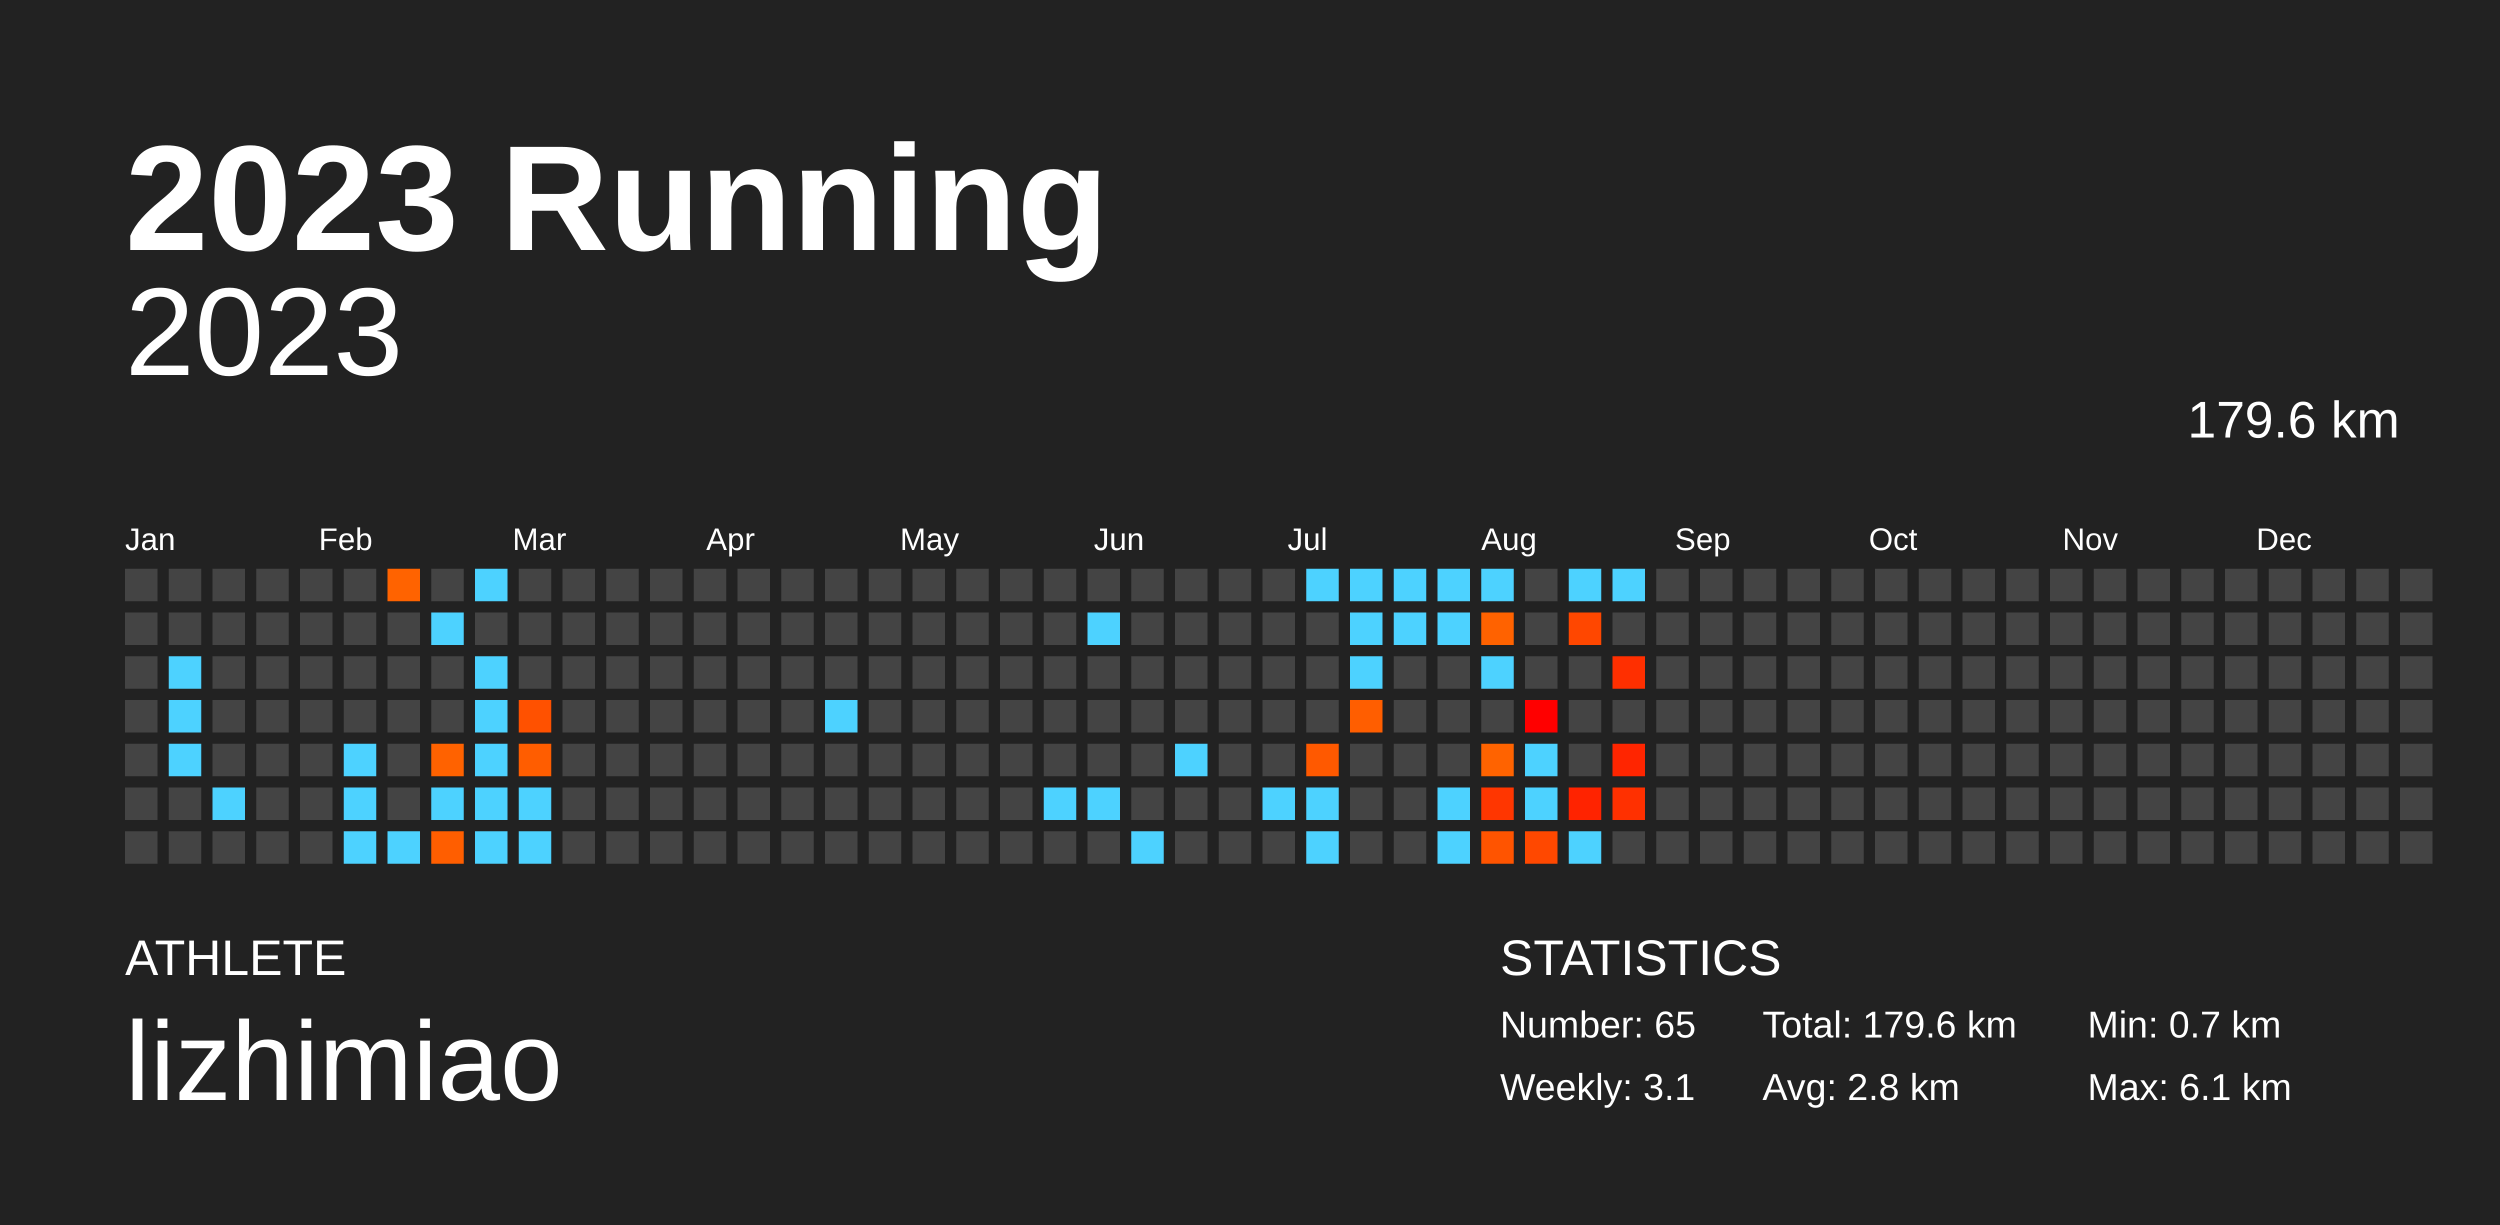
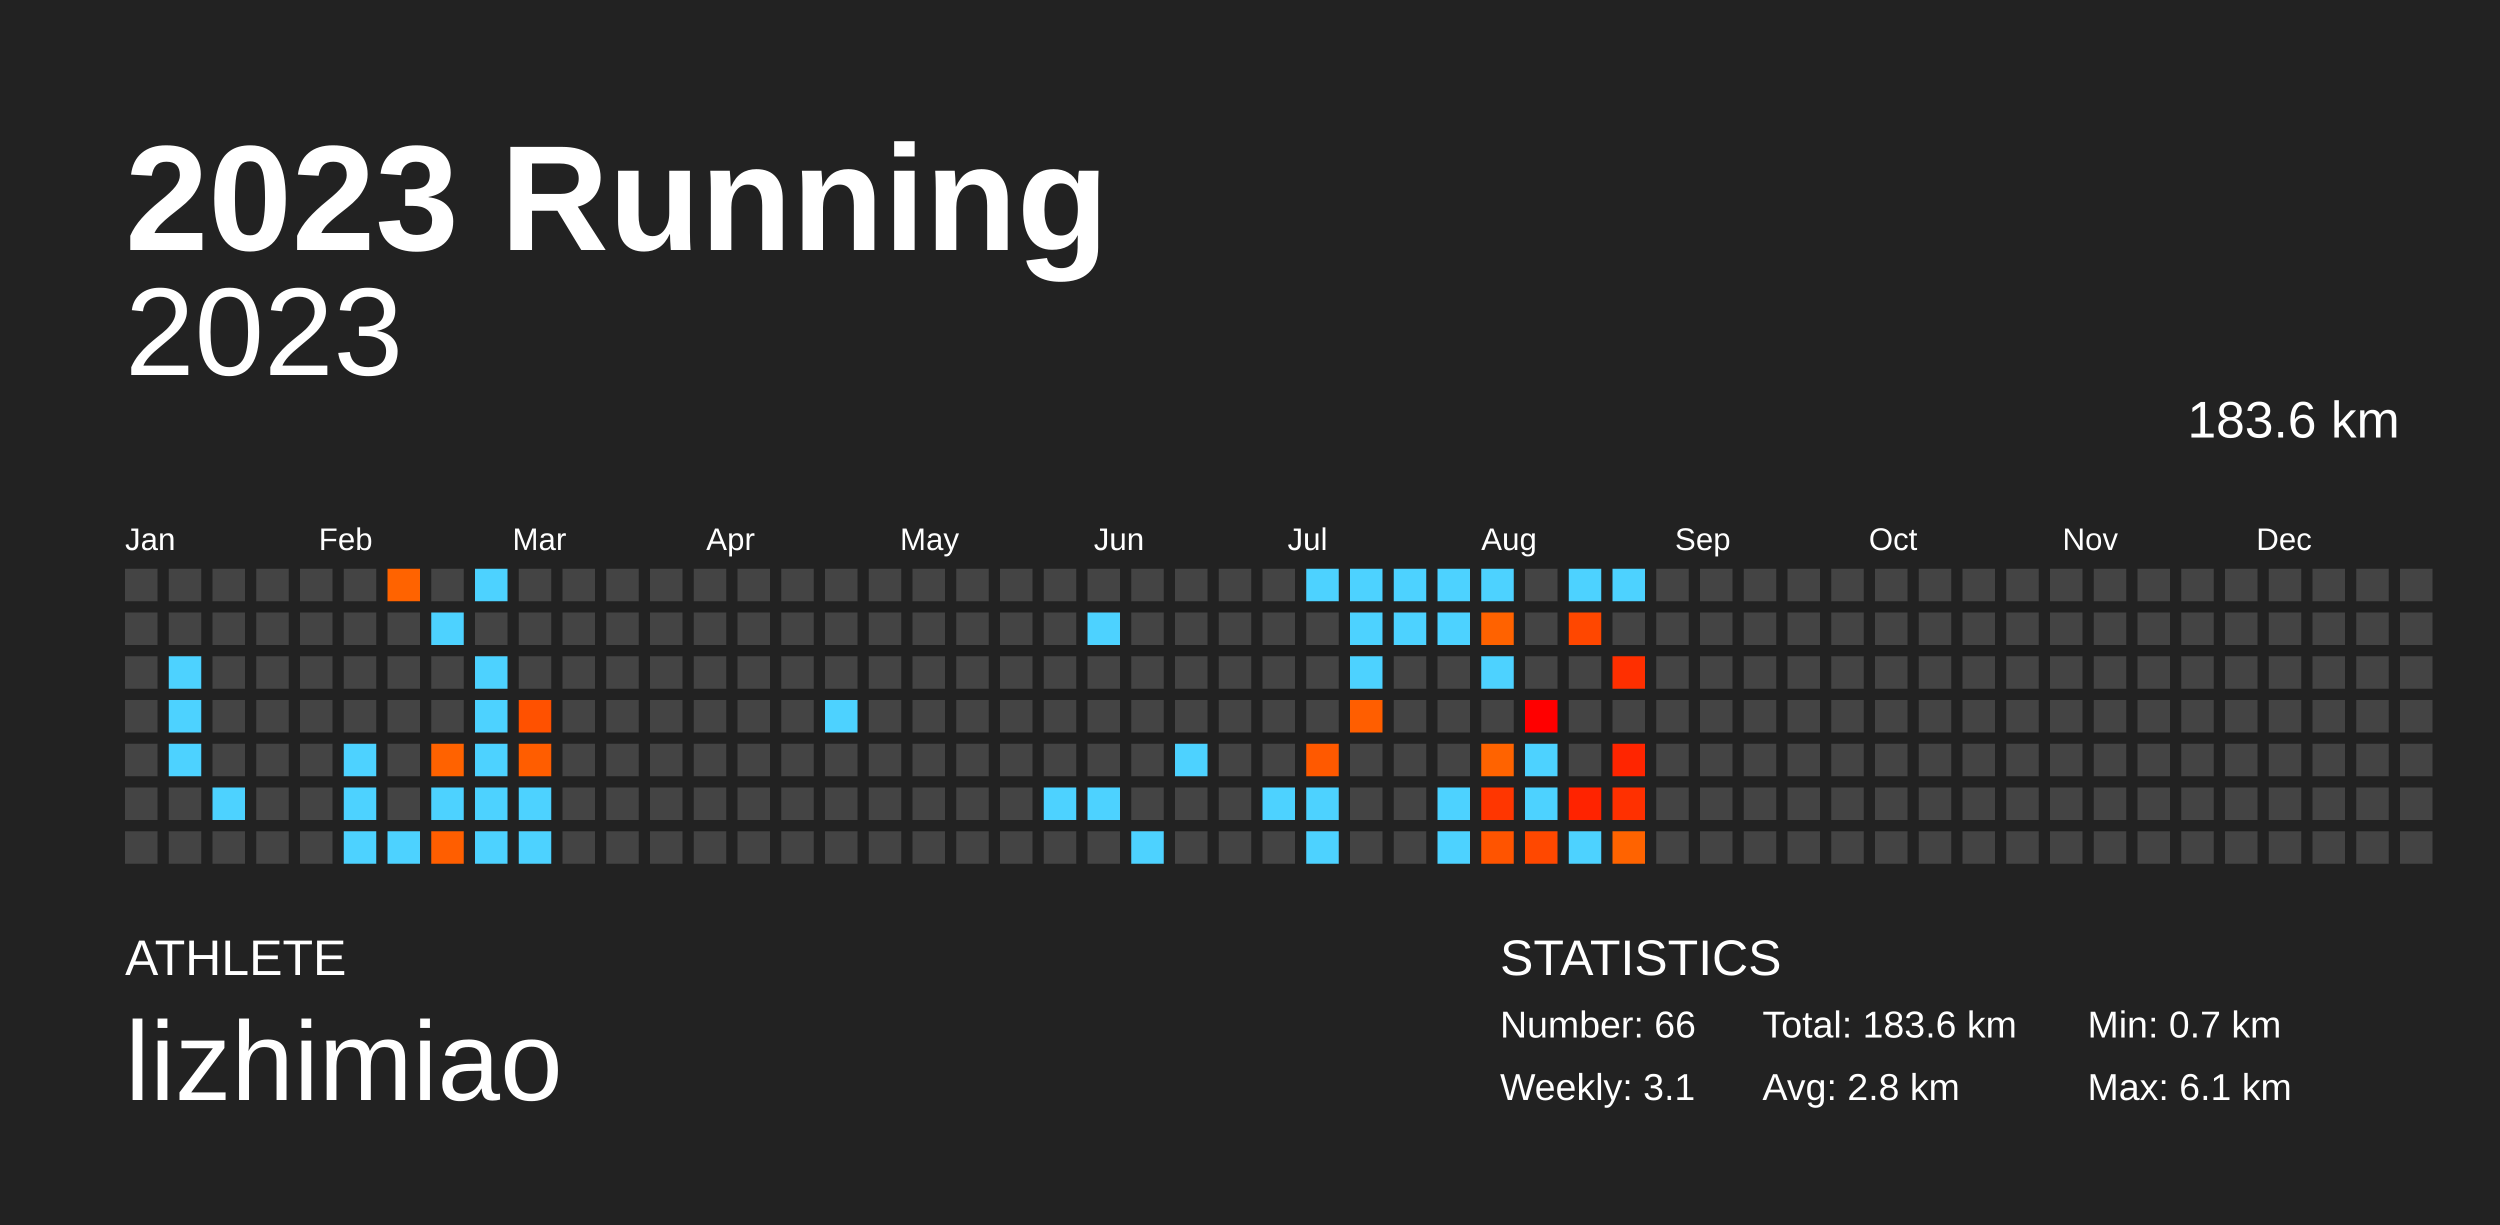
<svg xmlns="http://www.w3.org/2000/svg" baseProfile="full" height="98mm" version="1.1" viewBox="0,0,200,98" width="200mm">
  <defs />
  <rect fill="#222222" height="98" width="200" x="0" y="0" />
  <text fill="#FFFFFF" style="font-size:12px; font-family:Arial; font-weight:bold;" x="10" y="20">2023 Running</text>
  <text fill="#FFFFFF" style="font-size:4px; font-family:Arial" x="10" y="78">ATHLETE</text>
  <text fill="#FFFFFF" style="font-size:9px; font-family:Arial" x="10" y="88">lizhimiao</text>
  <text fill="#FFFFFF" style="font-size:4px; font-family:Arial" x="120" y="78">STATISTICS</text>
-   <text fill="#FFFFFF" style="font-size:3px; font-family:Arial" x="120" y="83">Number: 65</text>
+   <text fill="#FFFFFF" style="font-size:3px; font-family:Arial" x="120" y="83">Number: 66</text>
  <text fill="#FFFFFF" style="font-size:3px; font-family:Arial" x="120" y="88">Weekly: 3.1</text>
-   <text fill="#FFFFFF" style="font-size:3px; font-family:Arial" x="141" y="83">Total: 179.6 km</text>
+   <text fill="#FFFFFF" style="font-size:3px; font-family:Arial" x="141" y="83">Total: 183.6 km</text>
  <text fill="#FFFFFF" style="font-size:3px; font-family:Arial" x="141" y="88">Avg: 2.8 km</text>
  <text fill="#FFFFFF" style="font-size:3px; font-family:Arial" x="167" y="83">Min: 0.7 km</text>
  <text fill="#FFFFFF" style="font-size:3px; font-family:Arial" x="167" y="88">Max: 6.1 km</text>
  <text alignment-baseline="hanging" fill="#FFFFFF" style="font-size:10.0px; font-family:Arial;" x="10" y="30">2023</text>
-   <text alignment-baseline="hanging" fill="#FFFFFF" style="font-size:4.125px; font-family:Arial;" x="175" y="35">179.6 km</text>
+   <text alignment-baseline="hanging" fill="#FFFFFF" style="font-size:4.125px; font-family:Arial;" x="175" y="35">183.6 km</text>
  <text fill="#FFFFFF" style="font-size:2.5px; font-family:Arial" x="10.0" y="44">Jan</text>
  <text fill="#FFFFFF" style="font-size:2.5px; font-family:Arial" x="25.5" y="44">Feb</text>
  <text fill="#FFFFFF" style="font-size:2.5px; font-family:Arial" x="41.0" y="44">Mar</text>
  <text fill="#FFFFFF" style="font-size:2.5px; font-family:Arial" x="56.5" y="44">Apr</text>
  <text fill="#FFFFFF" style="font-size:2.5px; font-family:Arial" x="72.0" y="44">May</text>
  <text fill="#FFFFFF" style="font-size:2.5px; font-family:Arial" x="87.5" y="44">Jun</text>
  <text fill="#FFFFFF" style="font-size:2.5px; font-family:Arial" x="103.0" y="44">Jul</text>
  <text fill="#FFFFFF" style="font-size:2.5px; font-family:Arial" x="118.5" y="44">Aug</text>
  <text fill="#FFFFFF" style="font-size:2.5px; font-family:Arial" x="134.0" y="44">Sep</text>
  <text fill="#FFFFFF" style="font-size:2.5px; font-family:Arial" x="149.5" y="44">Oct</text>
  <text fill="#FFFFFF" style="font-size:2.5px; font-family:Arial" x="165.0" y="44">Nov</text>
  <text fill="#FFFFFF" style="font-size:2.5px; font-family:Arial" x="180.5" y="44">Dec</text>
  <rect fill="#444444" height="2.6" width="2.6" x="10.0" y="45.5" />
  <rect fill="#444444" height="2.6" width="2.6" x="10.0" y="49.0" />
  <rect fill="#444444" height="2.6" width="2.6" x="10.0" y="52.5" />
  <rect fill="#444444" height="2.6" width="2.6" x="10.0" y="56.0" />
  <rect fill="#444444" height="2.6" width="2.6" x="10.0" y="59.5" />
  <rect fill="#444444" height="2.6" width="2.6" x="10.0" y="63.0" />
  <rect fill="#444444" height="2.6" width="2.6" x="10.0" y="66.5" />
  <rect fill="#444444" height="2.6" width="2.6" x="13.5" y="45.5" />
  <rect fill="#444444" height="2.6" width="2.6" x="13.5" y="49.0" />
  <rect fill="#4dd2ff" height="2.6" width="2.6" x="13.5" y="52.5" />
  <rect fill="#4dd2ff" height="2.6" width="2.6" x="13.5" y="56.0" />
  <rect fill="#4dd2ff" height="2.6" width="2.6" x="13.5" y="59.5" />
  <rect fill="#444444" height="2.6" width="2.6" x="13.5" y="63.0" />
  <rect fill="#444444" height="2.6" width="2.6" x="13.5" y="66.5" />
  <rect fill="#444444" height="2.6" width="2.6" x="17.0" y="45.5" />
  <rect fill="#444444" height="2.6" width="2.6" x="17.0" y="49.0" />
  <rect fill="#444444" height="2.6" width="2.6" x="17.0" y="52.5" />
  <rect fill="#444444" height="2.6" width="2.6" x="17.0" y="56.0" />
  <rect fill="#444444" height="2.6" width="2.6" x="17.0" y="59.5" />
  <rect fill="#4dd2ff" height="2.6" width="2.6" x="17.0" y="63.0" />
  <rect fill="#444444" height="2.6" width="2.6" x="17.0" y="66.5" />
  <rect fill="#444444" height="2.6" width="2.6" x="20.5" y="45.5" />
  <rect fill="#444444" height="2.6" width="2.6" x="20.5" y="49.0" />
  <rect fill="#444444" height="2.6" width="2.6" x="20.5" y="52.5" />
  <rect fill="#444444" height="2.6" width="2.6" x="20.5" y="56.0" />
  <rect fill="#444444" height="2.6" width="2.6" x="20.5" y="59.5" />
  <rect fill="#444444" height="2.6" width="2.6" x="20.5" y="63.0" />
  <rect fill="#444444" height="2.6" width="2.6" x="20.5" y="66.5" />
  <rect fill="#444444" height="2.6" width="2.6" x="24.0" y="45.5" />
  <rect fill="#444444" height="2.6" width="2.6" x="24.0" y="49.0" />
  <rect fill="#444444" height="2.6" width="2.6" x="24.0" y="52.5" />
  <rect fill="#444444" height="2.6" width="2.6" x="24.0" y="56.0" />
  <rect fill="#444444" height="2.6" width="2.6" x="24.0" y="59.5" />
  <rect fill="#444444" height="2.6" width="2.6" x="24.0" y="63.0" />
  <rect fill="#444444" height="2.6" width="2.6" x="24.0" y="66.5" />
  <rect fill="#444444" height="2.6" width="2.6" x="27.5" y="45.5" />
  <rect fill="#444444" height="2.6" width="2.6" x="27.5" y="49.0" />
  <rect fill="#444444" height="2.6" width="2.6" x="27.5" y="52.5" />
  <rect fill="#444444" height="2.6" width="2.6" x="27.5" y="56.0" />
  <rect fill="#4dd2ff" height="2.6" width="2.6" x="27.5" y="59.5" />
  <rect fill="#4dd2ff" height="2.6" width="2.6" x="27.5" y="63.0" />
  <rect fill="#4dd2ff" height="2.6" width="2.6" x="27.5" y="66.5" />
  <rect fill="#ff6300" height="2.6" width="2.6" x="31.0" y="45.5" />
  <rect fill="#444444" height="2.6" width="2.6" x="31.0" y="49.0" />
  <rect fill="#444444" height="2.6" width="2.6" x="31.0" y="52.5" />
  <rect fill="#444444" height="2.6" width="2.6" x="31.0" y="56.0" />
  <rect fill="#444444" height="2.6" width="2.6" x="31.0" y="59.5" />
  <rect fill="#444444" height="2.6" width="2.6" x="31.0" y="63.0" />
  <rect fill="#4dd2ff" height="2.6" width="2.6" x="31.0" y="66.5" />
  <rect fill="#444444" height="2.6" width="2.6" x="34.5" y="45.5" />
  <rect fill="#4dd2ff" height="2.6" width="2.6" x="34.5" y="49.0" />
  <rect fill="#444444" height="2.6" width="2.6" x="34.5" y="52.5" />
  <rect fill="#444444" height="2.6" width="2.6" x="34.5" y="56.0" />
  <rect fill="#ff6200" height="2.6" width="2.6" x="34.5" y="59.5" />
  <rect fill="#4dd2ff" height="2.6" width="2.6" x="34.5" y="63.0" />
  <rect fill="#ff5e00" height="2.6" width="2.6" x="34.5" y="66.5" />
  <rect fill="#4dd2ff" height="2.6" width="2.6" x="38.0" y="45.5" />
  <rect fill="#444444" height="2.6" width="2.6" x="38.0" y="49.0" />
  <rect fill="#4dd2ff" height="2.6" width="2.6" x="38.0" y="52.5" />
  <rect fill="#4dd2ff" height="2.6" width="2.6" x="38.0" y="56.0" />
  <rect fill="#4dd2ff" height="2.6" width="2.6" x="38.0" y="59.5" />
  <rect fill="#4dd2ff" height="2.6" width="2.6" x="38.0" y="63.0" />
  <rect fill="#4dd2ff" height="2.6" width="2.6" x="38.0" y="66.5" />
  <rect fill="#444444" height="2.6" width="2.6" x="41.5" y="45.5" />
  <rect fill="#444444" height="2.6" width="2.6" x="41.5" y="49.0" />
  <rect fill="#444444" height="2.6" width="2.6" x="41.5" y="52.5" />
  <rect fill="#ff5100" height="2.6" width="2.6" x="41.5" y="56.0" />
  <rect fill="#ff5d00" height="2.6" width="2.6" x="41.5" y="59.5" />
  <rect fill="#4dd2ff" height="2.6" width="2.6" x="41.5" y="63.0" />
  <rect fill="#4dd2ff" height="2.6" width="2.6" x="41.5" y="66.5" />
  <rect fill="#444444" height="2.6" width="2.6" x="45.0" y="45.5" />
  <rect fill="#444444" height="2.6" width="2.6" x="45.0" y="49.0" />
  <rect fill="#444444" height="2.6" width="2.6" x="45.0" y="52.5" />
  <rect fill="#444444" height="2.6" width="2.6" x="45.0" y="56.0" />
  <rect fill="#444444" height="2.6" width="2.6" x="45.0" y="59.5" />
  <rect fill="#444444" height="2.6" width="2.6" x="45.0" y="63.0" />
  <rect fill="#444444" height="2.6" width="2.6" x="45.0" y="66.5" />
  <rect fill="#444444" height="2.6" width="2.6" x="48.5" y="45.5" />
  <rect fill="#444444" height="2.6" width="2.6" x="48.5" y="49.0" />
  <rect fill="#444444" height="2.6" width="2.6" x="48.5" y="52.5" />
  <rect fill="#444444" height="2.6" width="2.6" x="48.5" y="56.0" />
  <rect fill="#444444" height="2.6" width="2.6" x="48.5" y="59.5" />
  <rect fill="#444444" height="2.6" width="2.6" x="48.5" y="63.0" />
  <rect fill="#444444" height="2.6" width="2.6" x="48.5" y="66.5" />
  <rect fill="#444444" height="2.6" width="2.6" x="52.0" y="45.5" />
  <rect fill="#444444" height="2.6" width="2.6" x="52.0" y="49.0" />
  <rect fill="#444444" height="2.6" width="2.6" x="52.0" y="52.5" />
  <rect fill="#444444" height="2.6" width="2.6" x="52.0" y="56.0" />
  <rect fill="#444444" height="2.6" width="2.6" x="52.0" y="59.5" />
  <rect fill="#444444" height="2.6" width="2.6" x="52.0" y="63.0" />
  <rect fill="#444444" height="2.6" width="2.6" x="52.0" y="66.5" />
  <rect fill="#444444" height="2.6" width="2.6" x="55.5" y="45.5" />
  <rect fill="#444444" height="2.6" width="2.6" x="55.5" y="49.0" />
  <rect fill="#444444" height="2.6" width="2.6" x="55.5" y="52.5" />
  <rect fill="#444444" height="2.6" width="2.6" x="55.5" y="56.0" />
  <rect fill="#444444" height="2.6" width="2.6" x="55.5" y="59.5" />
  <rect fill="#444444" height="2.6" width="2.6" x="55.5" y="63.0" />
  <rect fill="#444444" height="2.6" width="2.6" x="55.5" y="66.5" />
  <rect fill="#444444" height="2.6" width="2.6" x="59.0" y="45.5" />
  <rect fill="#444444" height="2.6" width="2.6" x="59.0" y="49.0" />
  <rect fill="#444444" height="2.6" width="2.6" x="59.0" y="52.5" />
  <rect fill="#444444" height="2.6" width="2.6" x="59.0" y="56.0" />
  <rect fill="#444444" height="2.6" width="2.6" x="59.0" y="59.5" />
  <rect fill="#444444" height="2.6" width="2.6" x="59.0" y="63.0" />
  <rect fill="#444444" height="2.6" width="2.6" x="59.0" y="66.5" />
  <rect fill="#444444" height="2.6" width="2.6" x="62.5" y="45.5" />
  <rect fill="#444444" height="2.6" width="2.6" x="62.5" y="49.0" />
  <rect fill="#444444" height="2.6" width="2.6" x="62.5" y="52.5" />
  <rect fill="#444444" height="2.6" width="2.6" x="62.5" y="56.0" />
  <rect fill="#444444" height="2.6" width="2.6" x="62.5" y="59.5" />
  <rect fill="#444444" height="2.6" width="2.6" x="62.5" y="63.0" />
  <rect fill="#444444" height="2.6" width="2.6" x="62.5" y="66.5" />
  <rect fill="#444444" height="2.6" width="2.6" x="66.0" y="45.5" />
  <rect fill="#444444" height="2.6" width="2.6" x="66.0" y="49.0" />
  <rect fill="#444444" height="2.6" width="2.6" x="66.0" y="52.5" />
  <rect fill="#4dd2ff" height="2.6" width="2.6" x="66.0" y="56.0" />
  <rect fill="#444444" height="2.6" width="2.6" x="66.0" y="59.5" />
  <rect fill="#444444" height="2.6" width="2.6" x="66.0" y="63.0" />
  <rect fill="#444444" height="2.6" width="2.6" x="66.0" y="66.5" />
  <rect fill="#444444" height="2.6" width="2.6" x="69.5" y="45.5" />
  <rect fill="#444444" height="2.6" width="2.6" x="69.5" y="49.0" />
  <rect fill="#444444" height="2.6" width="2.6" x="69.5" y="52.5" />
  <rect fill="#444444" height="2.6" width="2.6" x="69.5" y="56.0" />
  <rect fill="#444444" height="2.6" width="2.6" x="69.5" y="59.5" />
  <rect fill="#444444" height="2.6" width="2.6" x="69.5" y="63.0" />
  <rect fill="#444444" height="2.6" width="2.6" x="69.5" y="66.5" />
  <rect fill="#444444" height="2.6" width="2.6" x="73.0" y="45.5" />
  <rect fill="#444444" height="2.6" width="2.6" x="73.0" y="49.0" />
  <rect fill="#444444" height="2.6" width="2.6" x="73.0" y="52.5" />
  <rect fill="#444444" height="2.6" width="2.6" x="73.0" y="56.0" />
  <rect fill="#444444" height="2.6" width="2.6" x="73.0" y="59.5" />
  <rect fill="#444444" height="2.6" width="2.6" x="73.0" y="63.0" />
  <rect fill="#444444" height="2.6" width="2.6" x="73.0" y="66.5" />
  <rect fill="#444444" height="2.6" width="2.6" x="76.5" y="45.5" />
  <rect fill="#444444" height="2.6" width="2.6" x="76.5" y="49.0" />
  <rect fill="#444444" height="2.6" width="2.6" x="76.5" y="52.5" />
  <rect fill="#444444" height="2.6" width="2.6" x="76.5" y="56.0" />
  <rect fill="#444444" height="2.6" width="2.6" x="76.5" y="59.5" />
  <rect fill="#444444" height="2.6" width="2.6" x="76.5" y="63.0" />
  <rect fill="#444444" height="2.6" width="2.6" x="76.5" y="66.5" />
  <rect fill="#444444" height="2.6" width="2.6" x="80.0" y="45.5" />
  <rect fill="#444444" height="2.6" width="2.6" x="80.0" y="49.0" />
  <rect fill="#444444" height="2.6" width="2.6" x="80.0" y="52.5" />
  <rect fill="#444444" height="2.6" width="2.6" x="80.0" y="56.0" />
  <rect fill="#444444" height="2.6" width="2.6" x="80.0" y="59.5" />
  <rect fill="#444444" height="2.6" width="2.6" x="80.0" y="63.0" />
  <rect fill="#444444" height="2.6" width="2.6" x="80.0" y="66.5" />
  <rect fill="#444444" height="2.6" width="2.6" x="83.5" y="45.5" />
  <rect fill="#444444" height="2.6" width="2.6" x="83.5" y="49.0" />
  <rect fill="#444444" height="2.6" width="2.6" x="83.5" y="52.5" />
  <rect fill="#444444" height="2.6" width="2.6" x="83.5" y="56.0" />
  <rect fill="#444444" height="2.6" width="2.6" x="83.5" y="59.5" />
  <rect fill="#4dd2ff" height="2.6" width="2.6" x="83.5" y="63.0" />
  <rect fill="#444444" height="2.6" width="2.6" x="83.5" y="66.5" />
  <rect fill="#444444" height="2.6" width="2.6" x="87.0" y="45.5" />
  <rect fill="#4dd2ff" height="2.6" width="2.6" x="87.0" y="49.0" />
  <rect fill="#444444" height="2.6" width="2.6" x="87.0" y="52.5" />
  <rect fill="#444444" height="2.6" width="2.6" x="87.0" y="56.0" />
  <rect fill="#444444" height="2.6" width="2.6" x="87.0" y="59.5" />
  <rect fill="#4dd2ff" height="2.6" width="2.6" x="87.0" y="63.0" />
  <rect fill="#444444" height="2.6" width="2.6" x="87.0" y="66.5" />
  <rect fill="#444444" height="2.6" width="2.6" x="90.5" y="45.5" />
  <rect fill="#444444" height="2.6" width="2.6" x="90.5" y="49.0" />
  <rect fill="#444444" height="2.6" width="2.6" x="90.5" y="52.5" />
  <rect fill="#444444" height="2.6" width="2.6" x="90.5" y="56.0" />
  <rect fill="#444444" height="2.6" width="2.6" x="90.5" y="59.5" />
  <rect fill="#444444" height="2.6" width="2.6" x="90.5" y="63.0" />
  <rect fill="#4dd2ff" height="2.6" width="2.6" x="90.5" y="66.5" />
  <rect fill="#444444" height="2.6" width="2.6" x="94.0" y="45.5" />
  <rect fill="#444444" height="2.6" width="2.6" x="94.0" y="49.0" />
  <rect fill="#444444" height="2.6" width="2.6" x="94.0" y="52.5" />
  <rect fill="#444444" height="2.6" width="2.6" x="94.0" y="56.0" />
  <rect fill="#4dd2ff" height="2.6" width="2.6" x="94.0" y="59.5" />
  <rect fill="#444444" height="2.6" width="2.6" x="94.0" y="63.0" />
  <rect fill="#444444" height="2.6" width="2.6" x="94.0" y="66.5" />
  <rect fill="#444444" height="2.6" width="2.6" x="97.5" y="45.5" />
  <rect fill="#444444" height="2.6" width="2.6" x="97.5" y="49.0" />
  <rect fill="#444444" height="2.6" width="2.6" x="97.5" y="52.5" />
  <rect fill="#444444" height="2.6" width="2.6" x="97.5" y="56.0" />
  <rect fill="#444444" height="2.6" width="2.6" x="97.5" y="59.5" />
  <rect fill="#444444" height="2.6" width="2.6" x="97.5" y="63.0" />
  <rect fill="#444444" height="2.6" width="2.6" x="97.5" y="66.5" />
  <rect fill="#444444" height="2.6" width="2.6" x="101.0" y="45.5" />
  <rect fill="#444444" height="2.6" width="2.6" x="101.0" y="49.0" />
  <rect fill="#444444" height="2.6" width="2.6" x="101.0" y="52.5" />
  <rect fill="#444444" height="2.6" width="2.6" x="101.0" y="56.0" />
  <rect fill="#444444" height="2.6" width="2.6" x="101.0" y="59.5" />
  <rect fill="#4dd2ff" height="2.6" width="2.6" x="101.0" y="63.0" />
  <rect fill="#444444" height="2.6" width="2.6" x="101.0" y="66.5" />
  <rect fill="#4dd2ff" height="2.6" width="2.6" x="104.5" y="45.5" />
  <rect fill="#444444" height="2.6" width="2.6" x="104.5" y="49.0" />
  <rect fill="#444444" height="2.6" width="2.6" x="104.5" y="52.5" />
  <rect fill="#444444" height="2.6" width="2.6" x="104.5" y="56.0" />
  <rect fill="#ff5900" height="2.6" width="2.6" x="104.5" y="59.5" />
  <rect fill="#4dd2ff" height="2.6" width="2.6" x="104.5" y="63.0" />
  <rect fill="#4dd2ff" height="2.6" width="2.6" x="104.5" y="66.5" />
  <rect fill="#4dd2ff" height="2.6" width="2.6" x="108.0" y="45.5" />
  <rect fill="#4dd2ff" height="2.6" width="2.6" x="108.0" y="49.0" />
  <rect fill="#4dd2ff" height="2.6" width="2.6" x="108.0" y="52.5" />
  <rect fill="#ff5e00" height="2.6" width="2.6" x="108.0" y="56.0" />
  <rect fill="#444444" height="2.6" width="2.6" x="108.0" y="59.5" />
  <rect fill="#444444" height="2.6" width="2.6" x="108.0" y="63.0" />
  <rect fill="#444444" height="2.6" width="2.6" x="108.0" y="66.5" />
  <rect fill="#4dd2ff" height="2.6" width="2.6" x="111.5" y="45.5" />
  <rect fill="#4dd2ff" height="2.6" width="2.6" x="111.5" y="49.0" />
  <rect fill="#444444" height="2.6" width="2.6" x="111.5" y="52.5" />
  <rect fill="#444444" height="2.6" width="2.6" x="111.5" y="56.0" />
  <rect fill="#444444" height="2.6" width="2.6" x="111.5" y="59.5" />
  <rect fill="#444444" height="2.6" width="2.6" x="111.5" y="63.0" />
  <rect fill="#444444" height="2.6" width="2.6" x="111.5" y="66.5" />
  <rect fill="#4dd2ff" height="2.6" width="2.6" x="115.0" y="45.5" />
  <rect fill="#4dd2ff" height="2.6" width="2.6" x="115.0" y="49.0" />
  <rect fill="#444444" height="2.6" width="2.6" x="115.0" y="52.5" />
  <rect fill="#444444" height="2.6" width="2.6" x="115.0" y="56.0" />
  <rect fill="#444444" height="2.6" width="2.6" x="115.0" y="59.5" />
  <rect fill="#4dd2ff" height="2.6" width="2.6" x="115.0" y="63.0" />
  <rect fill="#4dd2ff" height="2.6" width="2.6" x="115.0" y="66.5" />
  <rect fill="#4dd2ff" height="2.6" width="2.6" x="118.5" y="45.5" />
  <rect fill="#ff6200" height="2.6" width="2.6" x="118.5" y="49.0" />
  <rect fill="#4dd2ff" height="2.6" width="2.6" x="118.5" y="52.5" />
  <rect fill="#444444" height="2.6" width="2.6" x="118.5" y="56.0" />
  <rect fill="#ff6300" height="2.6" width="2.6" x="118.5" y="59.5" />
  <rect fill="#ff3600" height="2.6" width="2.6" x="118.5" y="63.0" />
  <rect fill="#ff5400" height="2.6" width="2.6" x="118.5" y="66.5" />
  <rect fill="#444444" height="2.6" width="2.6" x="122.0" y="45.5" />
  <rect fill="#444444" height="2.6" width="2.6" x="122.0" y="49.0" />
  <rect fill="#444444" height="2.6" width="2.6" x="122.0" y="52.5" />
  <rect fill="#ff0000" height="2.6" width="2.6" x="122.0" y="56.0" />
  <rect fill="#4dd2ff" height="2.6" width="2.6" x="122.0" y="59.5" />
  <rect fill="#4dd2ff" height="2.6" width="2.6" x="122.0" y="63.0" />
  <rect fill="#ff4800" height="2.6" width="2.6" x="122.0" y="66.5" />
  <rect fill="#4dd2ff" height="2.6" width="2.6" x="125.5" y="45.5" />
  <rect fill="#ff4700" height="2.6" width="2.6" x="125.5" y="49.0" />
  <rect fill="#444444" height="2.6" width="2.6" x="125.5" y="52.5" />
  <rect fill="#444444" height="2.6" width="2.6" x="125.5" y="56.0" />
  <rect fill="#444444" height="2.6" width="2.6" x="125.5" y="59.5" />
  <rect fill="#ff2300" height="2.6" width="2.6" x="125.5" y="63.0" />
  <rect fill="#4dd2ff" height="2.6" width="2.6" x="125.5" y="66.5" />
  <rect fill="#4dd2ff" height="2.6" width="2.6" x="129.0" y="45.5" />
  <rect fill="#444444" height="2.6" width="2.6" x="129.0" y="49.0" />
  <rect fill="#ff2f00" height="2.6" width="2.6" x="129.0" y="52.5" />
  <rect fill="#444444" height="2.6" width="2.6" x="129.0" y="56.0" />
  <rect fill="#ff2500" height="2.6" width="2.6" x="129.0" y="59.5" />
  <rect fill="#ff3000" height="2.6" width="2.6" x="129.0" y="63.0" />
-   <rect fill="#444444" height="2.6" width="2.6" x="129.0" y="66.5" />
+   <rect fill="#ff6300" height="2.6" width="2.6" x="129.0" y="66.5" />
  <rect fill="#444444" height="2.6" width="2.6" x="132.5" y="45.5" />
  <rect fill="#444444" height="2.6" width="2.6" x="132.5" y="49.0" />
  <rect fill="#444444" height="2.6" width="2.6" x="132.5" y="52.5" />
  <rect fill="#444444" height="2.6" width="2.6" x="132.5" y="56.0" />
  <rect fill="#444444" height="2.6" width="2.6" x="132.5" y="59.5" />
  <rect fill="#444444" height="2.6" width="2.6" x="132.5" y="63.0" />
  <rect fill="#444444" height="2.6" width="2.6" x="132.5" y="66.5" />
  <rect fill="#444444" height="2.6" width="2.6" x="136.0" y="45.5" />
  <rect fill="#444444" height="2.6" width="2.6" x="136.0" y="49.0" />
  <rect fill="#444444" height="2.6" width="2.6" x="136.0" y="52.5" />
  <rect fill="#444444" height="2.6" width="2.6" x="136.0" y="56.0" />
  <rect fill="#444444" height="2.6" width="2.6" x="136.0" y="59.5" />
  <rect fill="#444444" height="2.6" width="2.6" x="136.0" y="63.0" />
  <rect fill="#444444" height="2.6" width="2.6" x="136.0" y="66.5" />
  <rect fill="#444444" height="2.6" width="2.6" x="139.5" y="45.5" />
  <rect fill="#444444" height="2.6" width="2.6" x="139.5" y="49.0" />
  <rect fill="#444444" height="2.6" width="2.6" x="139.5" y="52.5" />
  <rect fill="#444444" height="2.6" width="2.6" x="139.5" y="56.0" />
  <rect fill="#444444" height="2.6" width="2.6" x="139.5" y="59.5" />
  <rect fill="#444444" height="2.6" width="2.6" x="139.5" y="63.0" />
  <rect fill="#444444" height="2.6" width="2.6" x="139.5" y="66.5" />
  <rect fill="#444444" height="2.6" width="2.6" x="143.0" y="45.5" />
  <rect fill="#444444" height="2.6" width="2.6" x="143.0" y="49.0" />
  <rect fill="#444444" height="2.6" width="2.6" x="143.0" y="52.5" />
  <rect fill="#444444" height="2.6" width="2.6" x="143.0" y="56.0" />
  <rect fill="#444444" height="2.6" width="2.6" x="143.0" y="59.5" />
  <rect fill="#444444" height="2.6" width="2.6" x="143.0" y="63.0" />
  <rect fill="#444444" height="2.6" width="2.6" x="143.0" y="66.5" />
  <rect fill="#444444" height="2.6" width="2.6" x="146.5" y="45.5" />
  <rect fill="#444444" height="2.6" width="2.6" x="146.5" y="49.0" />
  <rect fill="#444444" height="2.6" width="2.6" x="146.5" y="52.5" />
  <rect fill="#444444" height="2.6" width="2.6" x="146.5" y="56.0" />
  <rect fill="#444444" height="2.6" width="2.6" x="146.5" y="59.5" />
  <rect fill="#444444" height="2.6" width="2.6" x="146.5" y="63.0" />
  <rect fill="#444444" height="2.6" width="2.6" x="146.5" y="66.5" />
  <rect fill="#444444" height="2.6" width="2.6" x="150.0" y="45.5" />
  <rect fill="#444444" height="2.6" width="2.6" x="150.0" y="49.0" />
  <rect fill="#444444" height="2.6" width="2.6" x="150.0" y="52.5" />
  <rect fill="#444444" height="2.6" width="2.6" x="150.0" y="56.0" />
  <rect fill="#444444" height="2.6" width="2.6" x="150.0" y="59.5" />
  <rect fill="#444444" height="2.6" width="2.6" x="150.0" y="63.0" />
  <rect fill="#444444" height="2.6" width="2.6" x="150.0" y="66.5" />
  <rect fill="#444444" height="2.6" width="2.6" x="153.5" y="45.5" />
  <rect fill="#444444" height="2.6" width="2.6" x="153.5" y="49.0" />
  <rect fill="#444444" height="2.6" width="2.6" x="153.5" y="52.5" />
  <rect fill="#444444" height="2.6" width="2.6" x="153.5" y="56.0" />
  <rect fill="#444444" height="2.6" width="2.6" x="153.5" y="59.5" />
  <rect fill="#444444" height="2.6" width="2.6" x="153.5" y="63.0" />
  <rect fill="#444444" height="2.6" width="2.6" x="153.5" y="66.5" />
  <rect fill="#444444" height="2.6" width="2.6" x="157.0" y="45.5" />
  <rect fill="#444444" height="2.6" width="2.6" x="157.0" y="49.0" />
  <rect fill="#444444" height="2.6" width="2.6" x="157.0" y="52.5" />
  <rect fill="#444444" height="2.6" width="2.6" x="157.0" y="56.0" />
  <rect fill="#444444" height="2.6" width="2.6" x="157.0" y="59.5" />
  <rect fill="#444444" height="2.6" width="2.6" x="157.0" y="63.0" />
  <rect fill="#444444" height="2.6" width="2.6" x="157.0" y="66.5" />
  <rect fill="#444444" height="2.6" width="2.6" x="160.5" y="45.5" />
  <rect fill="#444444" height="2.6" width="2.6" x="160.5" y="49.0" />
  <rect fill="#444444" height="2.6" width="2.6" x="160.5" y="52.5" />
  <rect fill="#444444" height="2.6" width="2.6" x="160.5" y="56.0" />
  <rect fill="#444444" height="2.6" width="2.6" x="160.5" y="59.5" />
  <rect fill="#444444" height="2.6" width="2.6" x="160.5" y="63.0" />
  <rect fill="#444444" height="2.6" width="2.6" x="160.5" y="66.5" />
  <rect fill="#444444" height="2.6" width="2.6" x="164.0" y="45.5" />
  <rect fill="#444444" height="2.6" width="2.6" x="164.0" y="49.0" />
  <rect fill="#444444" height="2.6" width="2.6" x="164.0" y="52.5" />
  <rect fill="#444444" height="2.6" width="2.6" x="164.0" y="56.0" />
  <rect fill="#444444" height="2.6" width="2.6" x="164.0" y="59.5" />
  <rect fill="#444444" height="2.6" width="2.6" x="164.0" y="63.0" />
  <rect fill="#444444" height="2.6" width="2.6" x="164.0" y="66.5" />
  <rect fill="#444444" height="2.6" width="2.6" x="167.5" y="45.5" />
  <rect fill="#444444" height="2.6" width="2.6" x="167.5" y="49.0" />
  <rect fill="#444444" height="2.6" width="2.6" x="167.5" y="52.5" />
  <rect fill="#444444" height="2.6" width="2.6" x="167.5" y="56.0" />
  <rect fill="#444444" height="2.6" width="2.6" x="167.5" y="59.5" />
  <rect fill="#444444" height="2.6" width="2.6" x="167.5" y="63.0" />
  <rect fill="#444444" height="2.6" width="2.6" x="167.5" y="66.5" />
  <rect fill="#444444" height="2.6" width="2.6" x="171.0" y="45.5" />
  <rect fill="#444444" height="2.6" width="2.6" x="171.0" y="49.0" />
  <rect fill="#444444" height="2.6" width="2.6" x="171.0" y="52.5" />
  <rect fill="#444444" height="2.6" width="2.6" x="171.0" y="56.0" />
  <rect fill="#444444" height="2.6" width="2.6" x="171.0" y="59.5" />
  <rect fill="#444444" height="2.6" width="2.6" x="171.0" y="63.0" />
  <rect fill="#444444" height="2.6" width="2.6" x="171.0" y="66.5" />
  <rect fill="#444444" height="2.6" width="2.6" x="174.5" y="45.5" />
  <rect fill="#444444" height="2.6" width="2.6" x="174.5" y="49.0" />
  <rect fill="#444444" height="2.6" width="2.6" x="174.5" y="52.5" />
  <rect fill="#444444" height="2.6" width="2.6" x="174.5" y="56.0" />
  <rect fill="#444444" height="2.6" width="2.6" x="174.5" y="59.5" />
  <rect fill="#444444" height="2.6" width="2.6" x="174.5" y="63.0" />
  <rect fill="#444444" height="2.6" width="2.6" x="174.5" y="66.5" />
  <rect fill="#444444" height="2.6" width="2.6" x="178.0" y="45.5" />
  <rect fill="#444444" height="2.6" width="2.6" x="178.0" y="49.0" />
  <rect fill="#444444" height="2.6" width="2.6" x="178.0" y="52.5" />
  <rect fill="#444444" height="2.6" width="2.6" x="178.0" y="56.0" />
  <rect fill="#444444" height="2.6" width="2.6" x="178.0" y="59.5" />
  <rect fill="#444444" height="2.6" width="2.6" x="178.0" y="63.0" />
  <rect fill="#444444" height="2.6" width="2.6" x="178.0" y="66.5" />
  <rect fill="#444444" height="2.6" width="2.6" x="181.5" y="45.5" />
  <rect fill="#444444" height="2.6" width="2.6" x="181.5" y="49.0" />
  <rect fill="#444444" height="2.6" width="2.6" x="181.5" y="52.5" />
  <rect fill="#444444" height="2.6" width="2.6" x="181.5" y="56.0" />
  <rect fill="#444444" height="2.6" width="2.6" x="181.5" y="59.5" />
  <rect fill="#444444" height="2.6" width="2.6" x="181.5" y="63.0" />
  <rect fill="#444444" height="2.6" width="2.6" x="181.5" y="66.5" />
  <rect fill="#444444" height="2.6" width="2.6" x="185.0" y="45.5" />
  <rect fill="#444444" height="2.6" width="2.6" x="185.0" y="49.0" />
  <rect fill="#444444" height="2.6" width="2.6" x="185.0" y="52.5" />
  <rect fill="#444444" height="2.6" width="2.6" x="185.0" y="56.0" />
  <rect fill="#444444" height="2.6" width="2.6" x="185.0" y="59.5" />
  <rect fill="#444444" height="2.6" width="2.6" x="185.0" y="63.0" />
  <rect fill="#444444" height="2.6" width="2.6" x="185.0" y="66.5" />
  <rect fill="#444444" height="2.6" width="2.6" x="188.5" y="45.5" />
  <rect fill="#444444" height="2.6" width="2.6" x="188.5" y="49.0" />
  <rect fill="#444444" height="2.6" width="2.6" x="188.5" y="52.5" />
  <rect fill="#444444" height="2.6" width="2.6" x="188.5" y="56.0" />
  <rect fill="#444444" height="2.6" width="2.6" x="188.5" y="59.5" />
  <rect fill="#444444" height="2.6" width="2.6" x="188.5" y="63.0" />
  <rect fill="#444444" height="2.6" width="2.6" x="188.5" y="66.5" />
  <rect fill="#444444" height="2.6" width="2.6" x="192.0" y="45.5" />
  <rect fill="#444444" height="2.6" width="2.6" x="192.0" y="49.0" />
  <rect fill="#444444" height="2.6" width="2.6" x="192.0" y="52.5" />
  <rect fill="#444444" height="2.6" width="2.6" x="192.0" y="56.0" />
  <rect fill="#444444" height="2.6" width="2.6" x="192.0" y="59.5" />
  <rect fill="#444444" height="2.6" width="2.6" x="192.0" y="63.0" />
  <rect fill="#444444" height="2.6" width="2.6" x="192.0" y="66.5" />
</svg>
